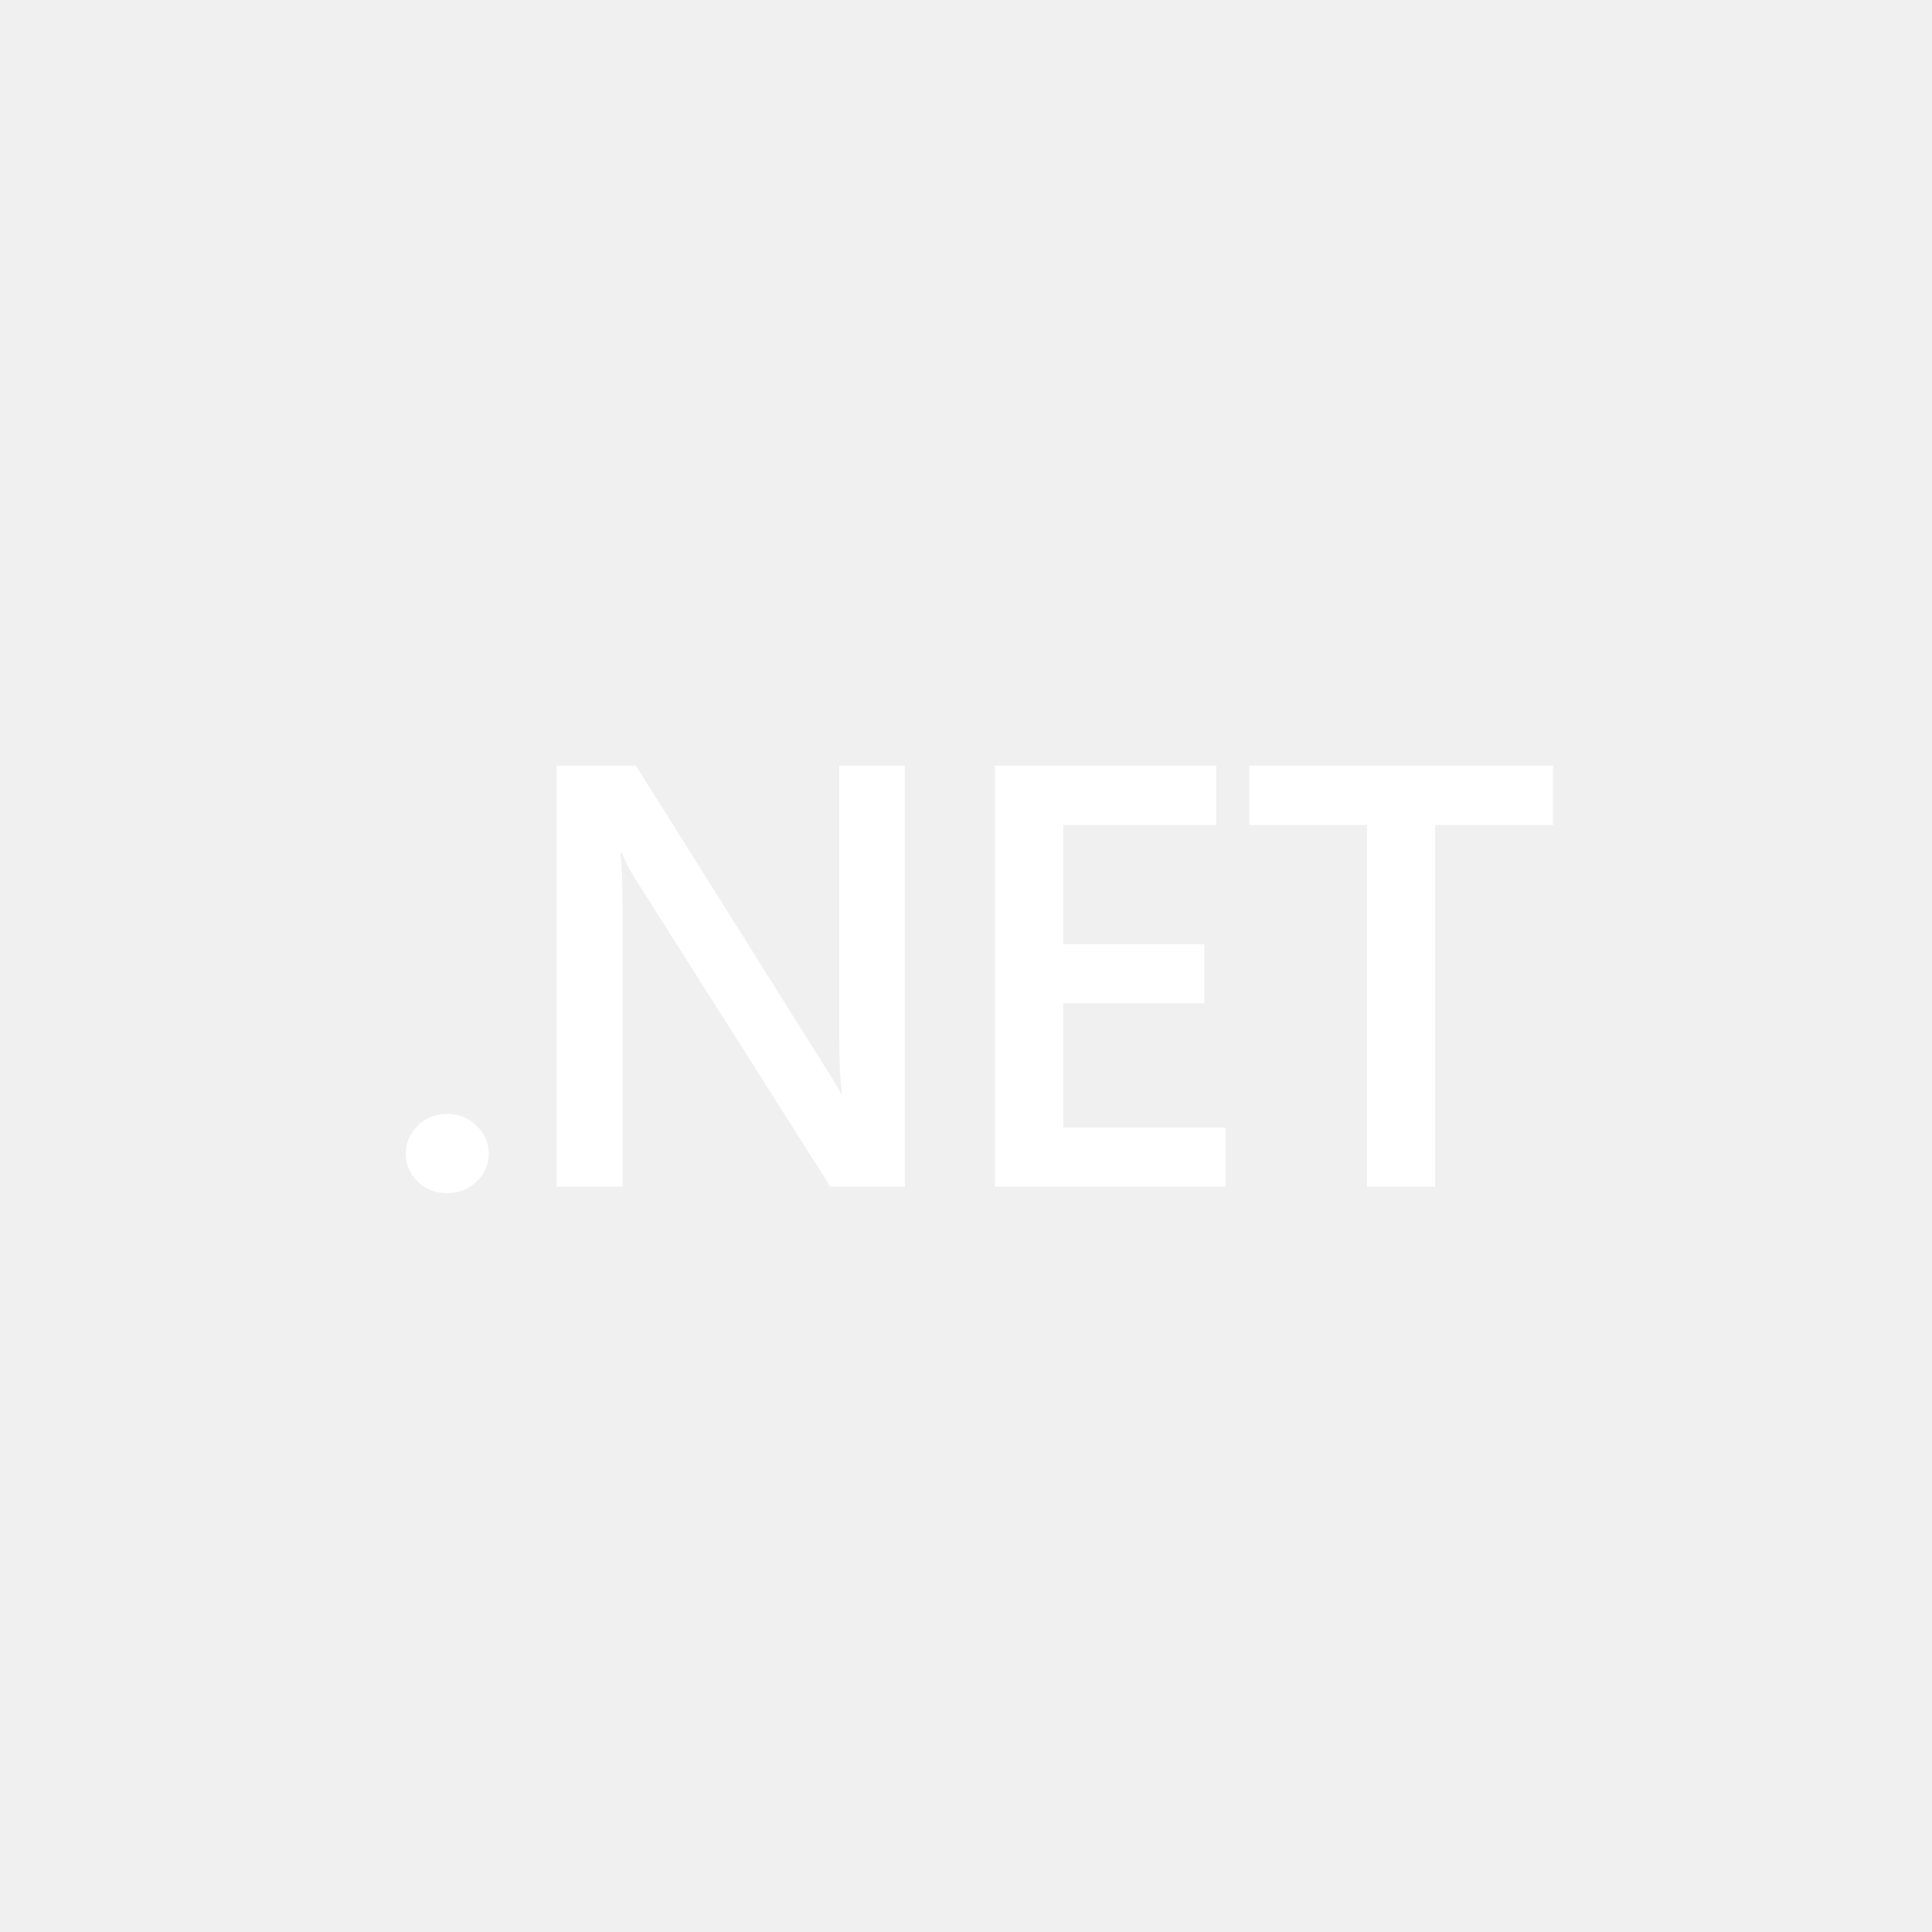
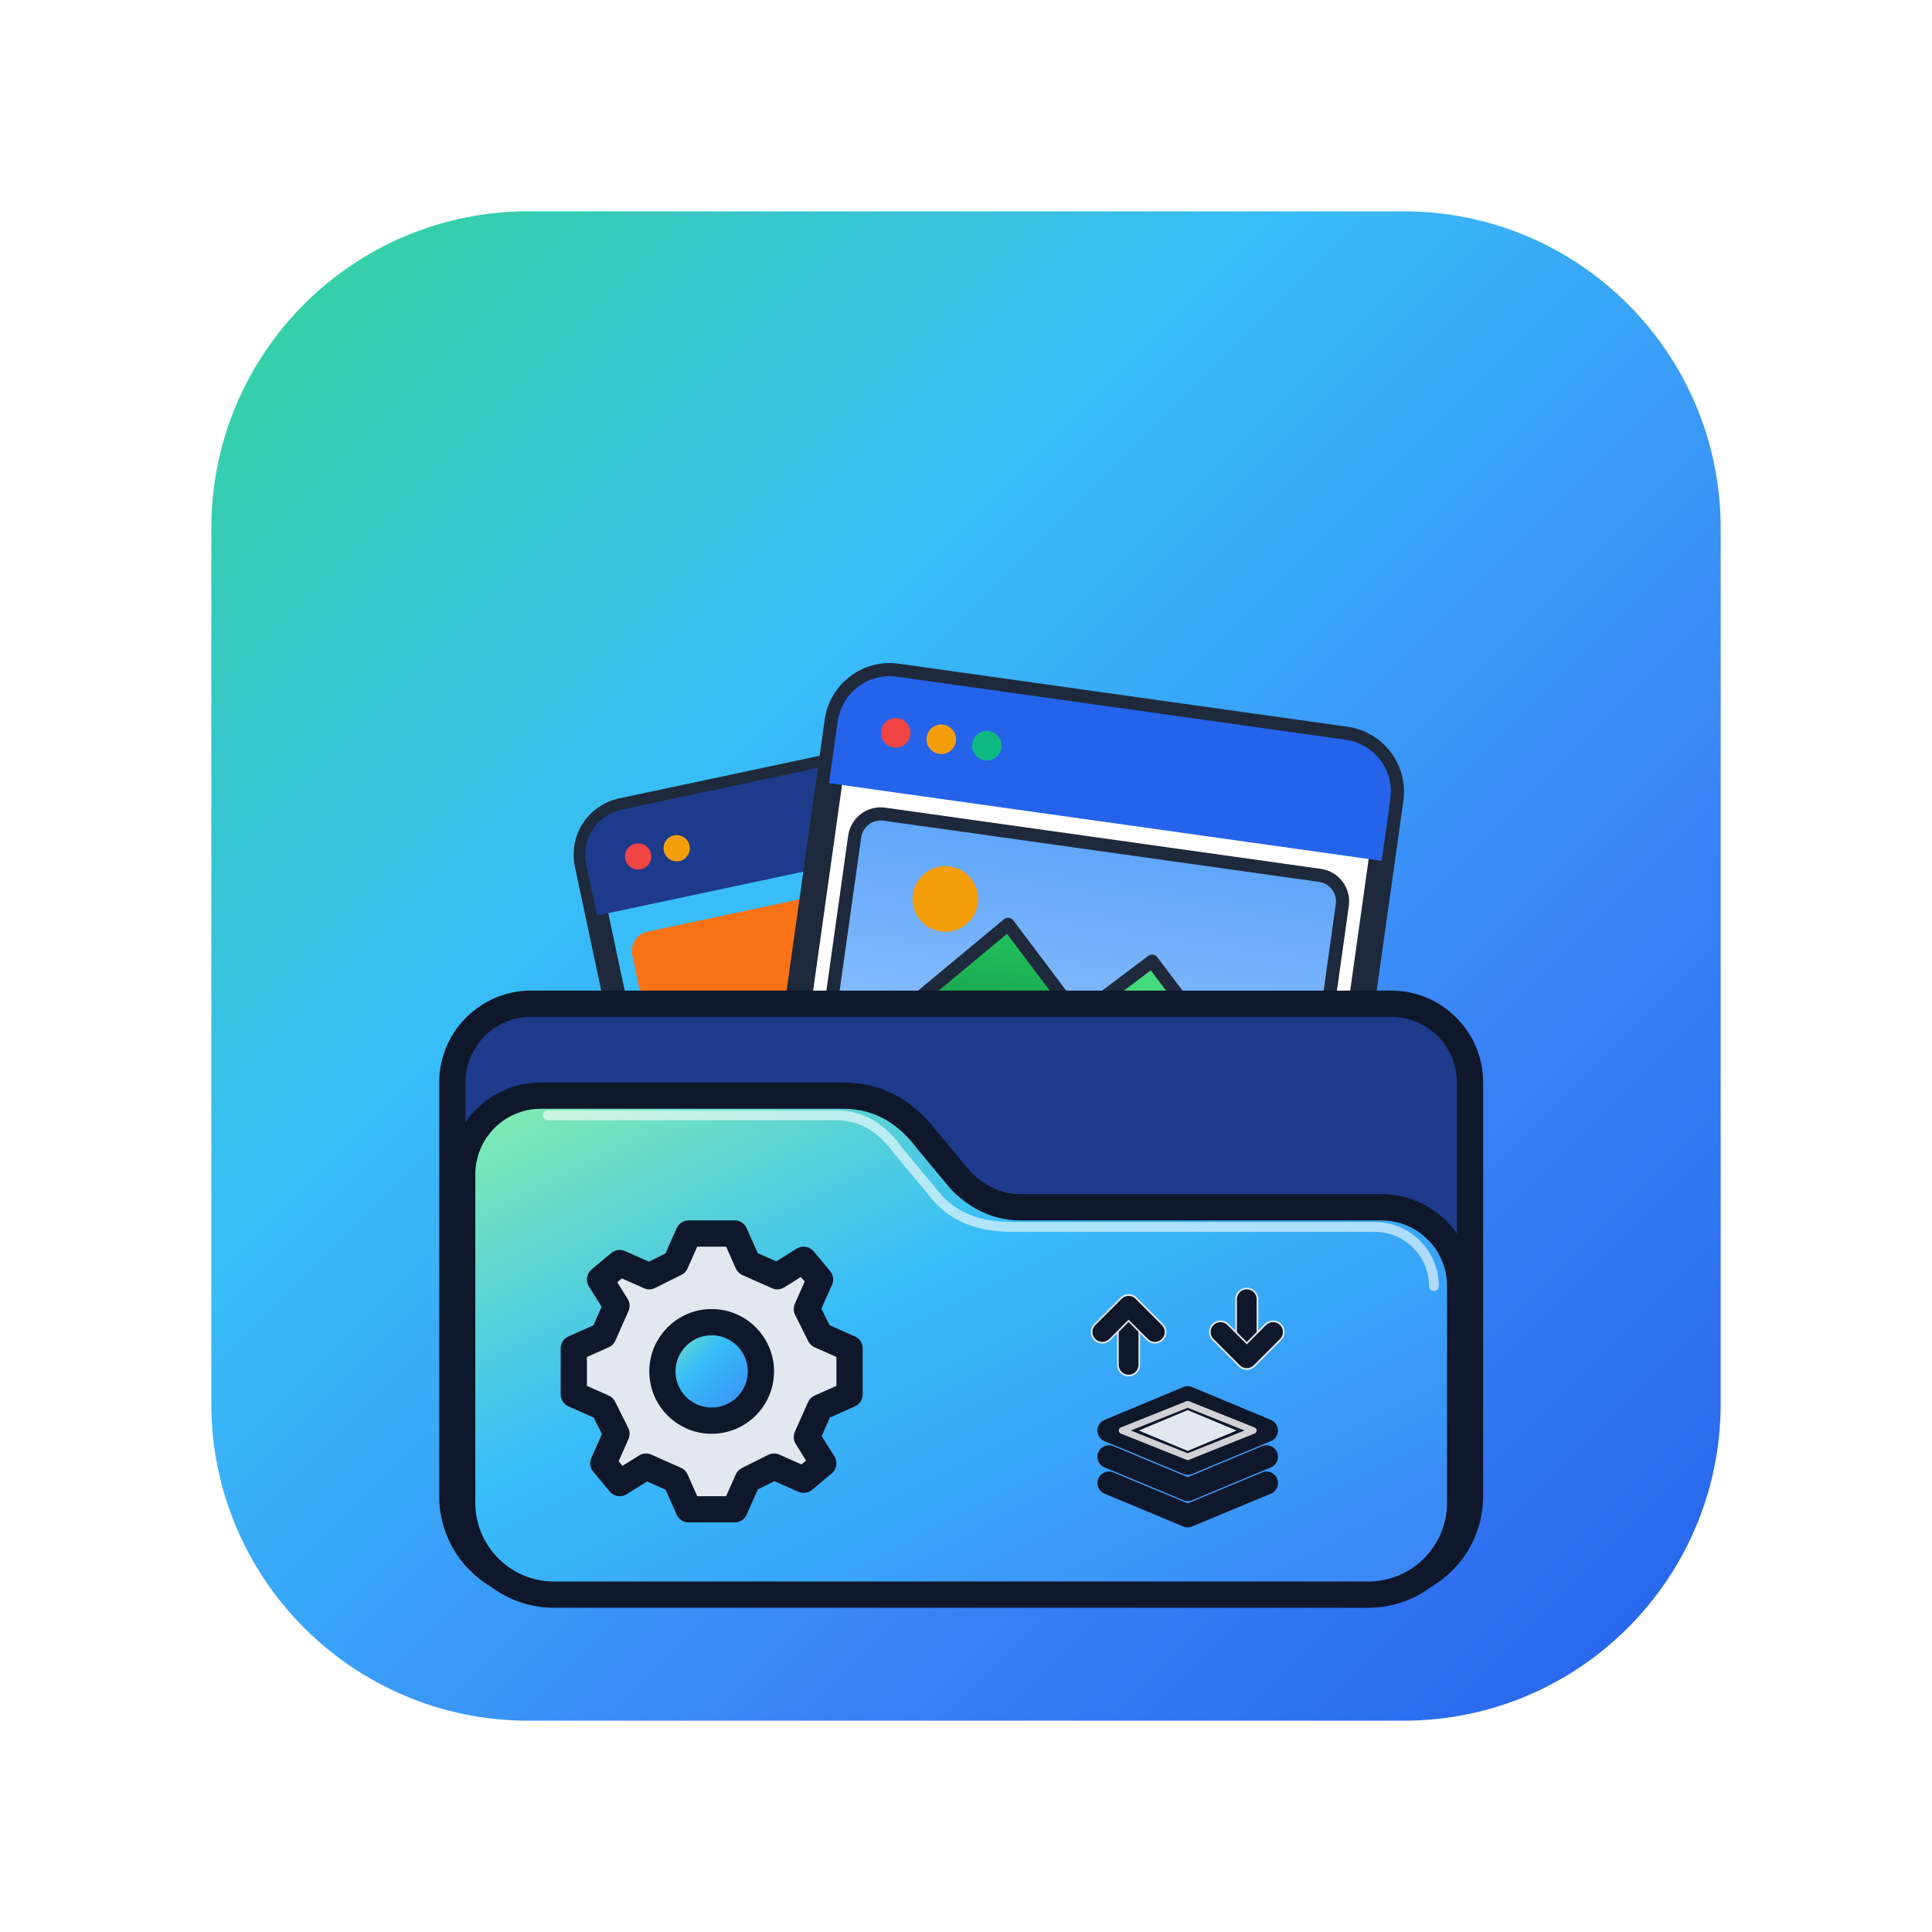
- <svg xmlns="http://www.w3.org/2000/svg" width="456" height="456" viewBox="0 0 456 456" version="1.1" xml:space="preserve" style="fill-rule:evenodd;clip-rule:evenodd;stroke-linejoin:round;stroke-miterlimit:2;">
-   <path d="m 105.5,281.609 c -2.703,0 -5.001,-0.9 -6.893,-2.702 -1.892,-1.848 -2.838,-4.042 -2.838,-6.582 0,-2.587 0.946,-4.804 2.838,-6.652 1.892,-1.848 4.19,-2.772 6.893,-2.772 2.748,0 5.068,0.924 6.96,2.772 1.937,1.848 2.906,4.064 2.906,6.652 0,2.54 -0.968,4.734 -2.906,6.582 -1.892,1.802 -4.212,2.702 -6.96,2.702 z" style="fill:#ffffff;fill-rule:nonzero;stroke-width:0.838" />
-   <path d="M 213.561,280.084 H 195.99 L 149.7,207.054 c -1.171,-1.848 -2.14,-3.765 -2.906,-5.751 h -0.406 c 0.361,2.125 0.541,6.675 0.541,13.65 v 65.132 h -15.543 v -99.36 h 18.719 l 44.737,71.298 c 1.892,2.957 3.109,4.989 3.649,6.098 h 0.27 c -0.45,-2.632 -0.676,-7.09 -0.676,-13.373 v -64.023 h 15.476 z" style="fill:#ffffff;fill-rule:nonzero;stroke-width:0.838" />
-   <path d="m 289.251,280.084 h -54.401 v -99.36 h 52.238 v 13.997 h -36.154 v 28.131 h 33.316 v 13.927 h -33.316 v 29.378 h 38.316 z" style="fill:#ffffff;fill-rule:nonzero;stroke-width:0.838" />
-   <path d="M 366.565,194.721 H 338.722 v 85.363 h -16.084 v -85.363 h -27.775 v -13.997 h 71.701 z" style="fill:#ffffff;fill-rule:nonzero;stroke-width:0.838" />
+ <svg xmlns="http://www.w3.org/2000/svg" viewBox="0 0 512 512" width="100%" height="100%">
+   <defs>
+     <linearGradient id="bgGrad" x1="0%" y1="0%" x2="100%" y2="100%">
+       <stop offset="0%" stop-color="#34D399" />
+       <stop offset="35%" stop-color="#38BDF8" />
+       <stop offset="70%" stop-color="#3B82F6" />
+       <stop offset="100%" stop-color="#2563EB" />
+     </linearGradient>
+     <linearGradient id="folderGrad" x1="0%" y1="0%" x2="100%" y2="100%">
+       <stop offset="0%" stop-color="#86EFAC" />
+       <stop offset="40%" stop-color="#38BDF8" />
+       <stop offset="100%" stop-color="#3B82F6" />
+     </linearGradient>
+     <linearGradient id="photoSky" x1="0%" y1="0%" x2="0%" y2="100%">
+       <stop offset="0%" stop-color="#60A5FA" />
+       <stop offset="100%" stop-color="#93C5FD" />
+     </linearGradient>
+     <linearGradient id="mountGrad1" x1="0%" y1="0%" x2="0%" y2="100%">
+       <stop offset="0%" stop-color="#4ADE80" />
+       <stop offset="100%" stop-color="#22C55E" />
+     </linearGradient>
+     <linearGradient id="mountGrad2" x1="0%" y1="0%" x2="0%" y2="100%">
+       <stop offset="0%" stop-color="#22C55E" />
+       <stop offset="100%" stop-color="#15803D" />
+     </linearGradient>
+     <clipPath id="appIconClip">
+       <rect x="56" y="56" width="400" height="400" rx="84" ry="84" />
+     </clipPath>
+   </defs>
+   <rect width="512" height="512" fill="#FFFFFF" />
+   <rect x="56" y="56" width="400" height="400" rx="84" ry="84" fill="url(#bgGrad)" />
+   <g clip-path="url(#appIconClip)">
+     <g transform="translate(32, 92) scale(0.87)">
+       <g transform="rotate(-12, 210, 190)">
+         <rect x="150" y="130" width="140" height="110" rx="14" fill="#38BDF8" stroke="#1E293B" stroke-width="7" />
+         <path d="M 150,144 A 14,14 0 0,1 164,130 L 276,130 A 14,14 0 0,1 290,144 L 290,160 L 150,160 Z" fill="#1E3A8A" />
+         <circle cx="166" cy="145" r="4" fill="#EF4444" />
+         <circle cx="178" cy="145" r="4" fill="#F59E0B" />
+         <rect x="158" y="168" width="124" height="64" rx="6" fill="#F97316" />
+       </g>
+       <g transform="rotate(8, 300, 180)">
+         <rect x="210" y="110" width="170" height="135" rx="16" fill="#FFFFFF" stroke="#1E293B" stroke-width="8" />
+         <path d="M 210,126 A 16,16 0 0,1 226,110 L 364,110 A 16,16 0 0,1 380,126 L 380,145 L 210,145 Z" fill="#2563EB" />
+         <circle cx="228" cy="127" r="4.5" fill="#EF4444" />
+         <circle cx="242" cy="127" r="4.5" fill="#F59E0B" />
+         <circle cx="256" cy="127" r="4.5" fill="#10B981" />
+         <g stroke="#1E293B" stroke-width="4" stroke-linejoin="round">
+           <rect x="220" y="152" width="150" height="83" rx="8" fill="url(#photoSky)" />
+           <circle cx="250" cy="175" r="10" fill="#F59E0B" stroke="none" />
+           <polygon points="265,235 315,185 365,235" fill="url(#mountGrad1)" />
+           <polygon points="220,235 270,180 325,235" fill="url(#mountGrad2)" />
+         </g>
+       </g>
+       <path d="M 125,200 L 387,200 A 24,24 0 0,1 411,224 L 411,350 A 28,28 0 0,1 383,378 L 129,378 A 28,28 0 0,1 101,350 L 101,224 A 24,24 0 0,1 125,200 Z" fill="#1E3A8A" stroke="#0F172A" stroke-width="8" stroke-linejoin="round" />
+       <g>
+         <path d="M 128,228                   L 220,228                   C 232,228 240,234 246,242                   L 256,254                   C 260,258 266,262 274,262                   L 384,262                   A 24,24 0 0,1 408,286                   L 408,352                   A 28,28 0 0,1 380,380                   L 132,380                   A 28,28 0 0,1 104,352                   L 104,252                   A 24,24 0 0,1 128,228 Z" fill="url(#folderGrad)" stroke="#0F172A" stroke-width="8" stroke-linejoin="round" />
+         <path d="M 130,234 L 218,234 C 226,234 232,238 237,245 L 247,257 C 253,265 261,268 272,268 L 382,268 A 18,18 0 0,1 400,286" fill="none" stroke="#FFFFFF" stroke-width="3" stroke-linecap="round" opacity="0.6" />
+       </g>
+       <g transform="translate(180, 312)">
+         <path d="M 0,-42                   L 7,-42 L 11,-33 L 20,-29 L 28,-34 L 33,-28 L 29,-19 L 33,-11 L 42,-7 L 42,0                  L 42,7 L 33,11 L 29,20 L 34,28 L 28,33 L 19,29 L 11,33 L 7,42 L 0,42                  L -7,42 L -11,33 L -20,29 L -28,34 L -33,28 L -29,19 L -33,11 L -42,7 L -42,0                  L -42,-7 L -33,-11 L -29,-20 L -34,-28 L -28,-33 L -19,-29 L -11,-33 L -7,-42 Z" fill="#E2E8F0" stroke="#0F172A" stroke-width="8" stroke-linejoin="round" />
+         <circle cx="0" cy="0" r="15" fill="url(#folderGrad)" stroke="#0F172A" stroke-width="8" />
+       </g>
+       <g transform="translate(325, 310)">
+         <g stroke="#0F172A" stroke-width="6" stroke-linecap="round" stroke-linejoin="round" fill="none">
+           <path d="M -18,-18 L -18,0" stroke="#E2E8F0" stroke-width="7" />
+           <path d="M -18,-18 L -18,0" />
+           <path d="M -26,-10 L -18,-18 L -10,-10" stroke="#E2E8F0" stroke-width="7" />
+           <path d="M -26,-10 L -18,-18 L -10,-10" />
+           <path d="M 18,-2 L 18,-20" stroke="#E2E8F0" stroke-width="7" />
+           <path d="M 18,-2 L 18,-20" />
+           <path d="M 10,-10 L 18,-2 L 26,-10" stroke="#E2E8F0" stroke-width="7" />
+           <path d="M 10,-10 L 18,-2 L 26,-10" />
+         </g>
+         <g stroke="#0F172A" stroke-width="7" stroke-linecap="round" stroke-linejoin="round" fill="#CBD5E1">
+           <polygon points="0,10 24,20 0,30 -24,20" fill="#E2E8F0" />
+           <path d="M -24,28 L 0,38 L 24,28" fill="none" />
+           <path d="M -24,36 L 0,46 L 24,36" fill="none" />
+         </g>
+         <g stroke="#FFFFFF" stroke-width="2" stroke-linecap="round" stroke-linejoin="round" fill="none" opacity="0.8">
+           <polygon points="0,12 20,20 0,28 -20,20" />
+         </g>
+       </g>
+     </g>
+   </g>
</svg>
